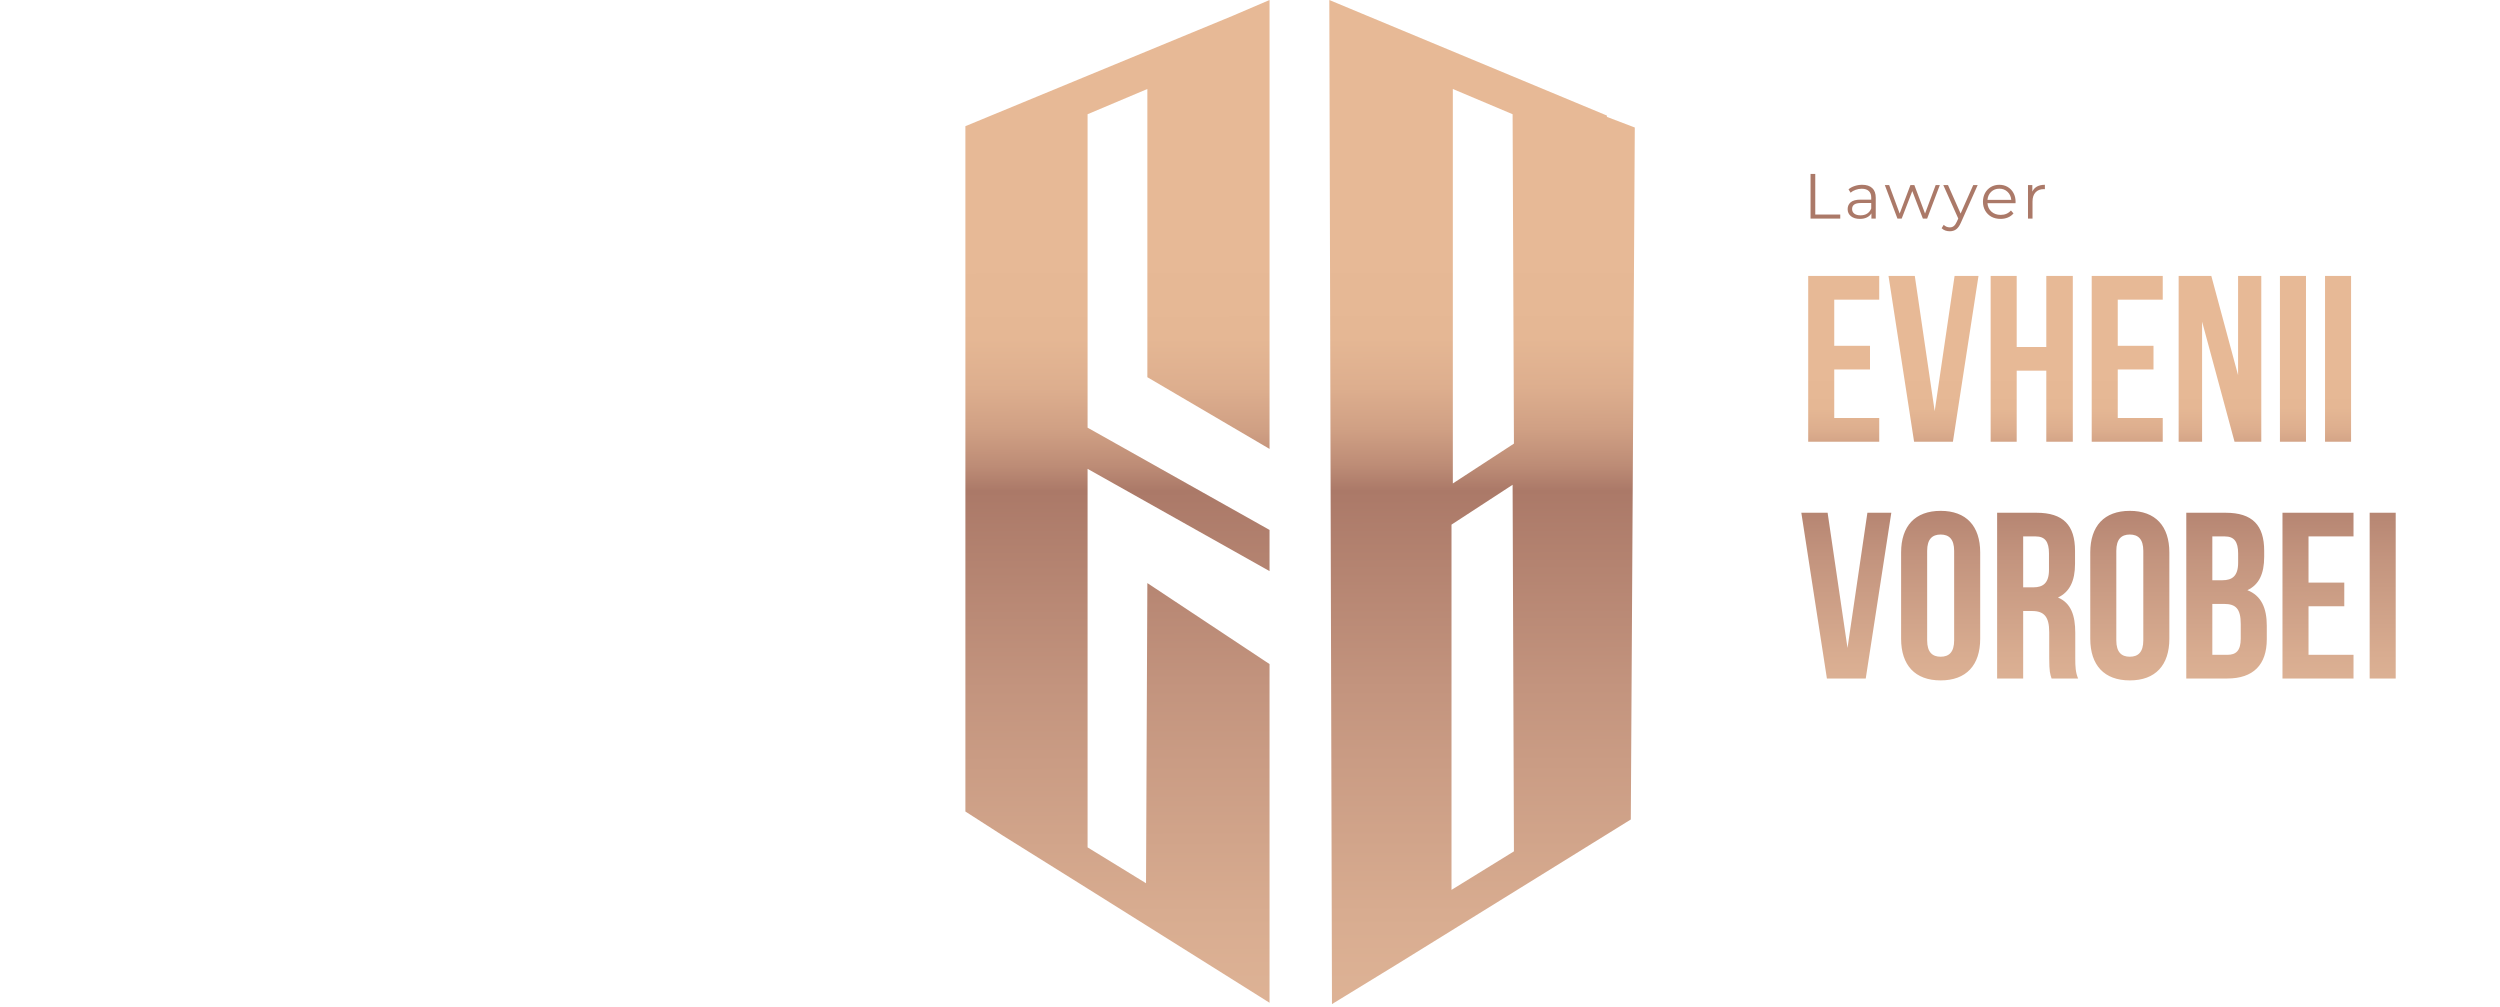
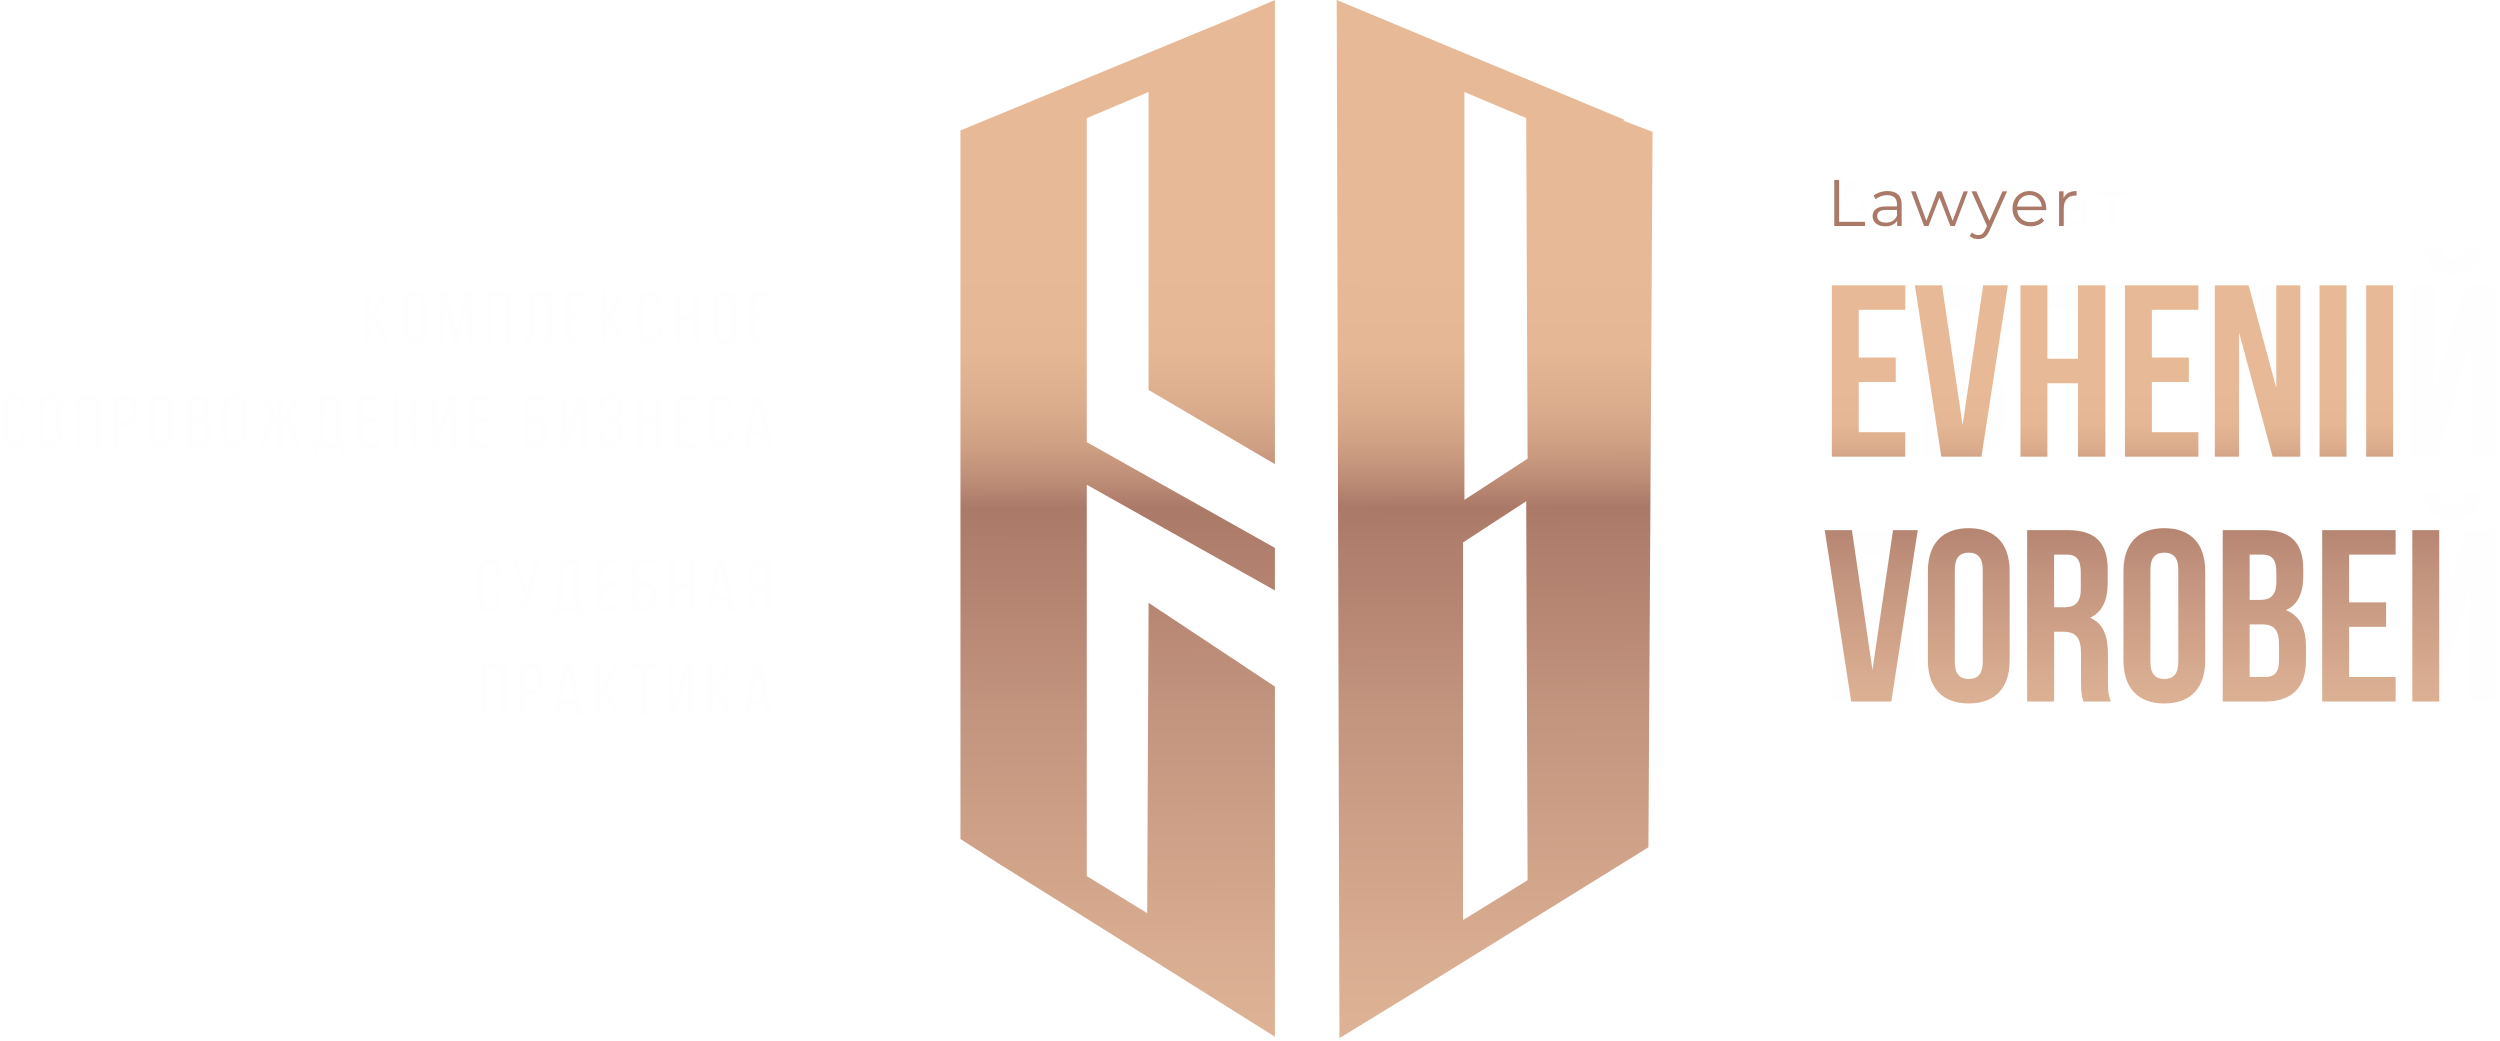
- <svg xmlns="http://www.w3.org/2000/svg" width="549" height="221" viewBox="0 0 549 221" fill="none">
-   <path d="M397.596 38.2H398.632V47.104H404.12V48H397.596V38.2ZM408.933 40.58C409.895 40.58 410.632 40.823 411.145 41.308C411.659 41.784 411.915 42.493 411.915 43.436V48H410.963V46.852C410.739 47.235 410.408 47.533 409.969 47.748C409.54 47.963 409.027 48.07 408.429 48.07C407.608 48.07 406.955 47.874 406.469 47.482C405.984 47.09 405.741 46.572 405.741 45.928C405.741 45.303 405.965 44.799 406.413 44.416C406.871 44.033 407.594 43.842 408.583 43.842H410.921V43.394C410.921 42.759 410.744 42.279 410.389 41.952C410.035 41.616 409.517 41.448 408.835 41.448C408.369 41.448 407.921 41.527 407.491 41.686C407.062 41.835 406.693 42.045 406.385 42.316L405.937 41.574C406.311 41.257 406.759 41.014 407.281 40.846C407.804 40.669 408.355 40.58 408.933 40.58ZM408.583 47.286C409.143 47.286 409.624 47.16 410.025 46.908C410.427 46.647 410.725 46.273 410.921 45.788V44.584H408.611C407.351 44.584 406.721 45.023 406.721 45.9C406.721 46.329 406.885 46.67 407.211 46.922C407.538 47.165 407.995 47.286 408.583 47.286ZM425.987 40.636L423.201 48H422.263L419.939 41.966L417.615 48H416.677L413.905 40.636H414.857L417.167 46.894L419.533 40.636H420.387L422.739 46.894L425.077 40.636H425.987ZM434.303 40.636L430.621 48.882C430.322 49.573 429.977 50.063 429.585 50.352C429.193 50.641 428.722 50.786 428.171 50.786C427.816 50.786 427.485 50.73 427.177 50.618C426.869 50.506 426.603 50.338 426.379 50.114L426.841 49.372C427.214 49.745 427.662 49.932 428.185 49.932C428.521 49.932 428.806 49.839 429.039 49.652C429.282 49.465 429.506 49.148 429.711 48.7L430.033 47.986L426.743 40.636H427.779L430.551 46.894L433.323 40.636H434.303ZM442.61 44.626H436.45C436.506 45.391 436.8 46.012 437.332 46.488C437.864 46.955 438.536 47.188 439.348 47.188C439.805 47.188 440.225 47.109 440.608 46.95C440.99 46.782 441.322 46.539 441.602 46.222L442.162 46.866C441.835 47.258 441.424 47.557 440.93 47.762C440.444 47.967 439.908 48.07 439.32 48.07C438.564 48.07 437.892 47.911 437.304 47.594C436.725 47.267 436.272 46.819 435.946 46.25C435.619 45.681 435.456 45.037 435.456 44.318C435.456 43.599 435.61 42.955 435.918 42.386C436.235 41.817 436.664 41.373 437.206 41.056C437.756 40.739 438.372 40.58 439.054 40.58C439.735 40.58 440.346 40.739 440.888 41.056C441.429 41.373 441.854 41.817 442.162 42.386C442.47 42.946 442.624 43.59 442.624 44.318L442.61 44.626ZM439.054 41.434C438.344 41.434 437.747 41.663 437.262 42.12C436.786 42.568 436.515 43.156 436.45 43.884H441.672C441.606 43.156 441.331 42.568 440.846 42.12C440.37 41.663 439.772 41.434 439.054 41.434ZM446.299 42.078C446.532 41.583 446.878 41.21 447.335 40.958C447.802 40.706 448.376 40.58 449.057 40.58V41.546L448.819 41.532C448.044 41.532 447.438 41.77 446.999 42.246C446.56 42.722 446.341 43.389 446.341 44.248V48H445.347V40.636H446.299V42.078Z" fill="#AB7968" />
-   <path fill-rule="evenodd" clip-rule="evenodd" d="M278.792 125.417L238.833 102.958V186.083L251.667 193.958L251.958 128.042L278.792 145.833V220.208L268.583 213.792L238.833 195.125L222.5 184.917L220.167 183.458L212 178.208V27.708L238.833 16.625L270.625 3.5L278.792 0V98.583L251.958 82.833V19.542L238.833 25.083V93.917L278.792 116.375V125.417ZM352.876 25.667L359.001 28L358.126 179.958L337.418 192.792L306.793 211.75L292.501 220.5L291.918 0L298.918 2.917L352.876 25.375V25.667ZM332.46 97.417L332.168 25.083L319.043 19.542V106.167L332.46 97.417ZM332.46 186.958L332.168 106.458L318.751 115.208V195.417L332.46 186.958Z" fill="url(#paint0_linear)" />
-   <path d="M402.8 65.8H412.68V60.6H397.08V97H412.68V91.8H402.8V81.14H410.652V75.94H402.8V65.8ZM420.489 60.6H414.717L420.333 97H428.861L434.477 60.6H429.225L424.857 90.292L420.489 60.6ZM442.866 81.4H449.366V97H455.19V60.6H449.366V76.2H442.866V60.6H437.146V97H442.866V81.4ZM465.058 65.8H474.938V60.6H459.338V97H474.938V91.8H465.058V81.14H472.91V75.94H465.058V65.8ZM490.702 97H496.578V60.6H491.482V82.388L485.606 60.6H478.43V97H483.578V70.636L490.702 97ZM500.674 97H506.394V60.6H500.674V97ZM510.576 97H516.296V60.6H510.576V97ZM401.344 112.6H395.572L401.188 149H409.716L415.332 112.6H410.08L405.712 142.292L401.344 112.6ZM423.203 120.972C423.203 118.372 424.347 117.384 426.167 117.384C427.987 117.384 429.131 118.372 429.131 120.972V140.628C429.131 143.228 427.987 144.216 426.167 144.216C424.347 144.216 423.203 143.228 423.203 140.628V120.972ZM417.483 140.264C417.483 146.088 420.551 149.416 426.167 149.416C431.783 149.416 434.851 146.088 434.851 140.264V121.336C434.851 115.512 431.783 112.184 426.167 112.184C420.551 112.184 417.483 115.512 417.483 121.336V140.264ZM456.352 149C455.78 147.648 455.728 146.348 455.728 144.58V138.964C455.728 135.168 454.792 132.412 451.932 131.216C454.48 130.02 455.676 127.576 455.676 123.832V120.972C455.676 115.356 453.128 112.6 447.2 112.6H438.568V149H444.288V134.18H446.264C448.864 134.18 450.008 135.428 450.008 138.808V144.528C450.008 147.492 450.216 148.064 450.528 149H456.352ZM447.044 117.8C449.072 117.8 449.956 118.944 449.956 121.544V125.132C449.956 128.044 448.656 128.98 446.524 128.98H444.288V117.8H447.044ZM464.742 120.972C464.742 118.372 465.886 117.384 467.706 117.384C469.526 117.384 470.67 118.372 470.67 120.972V140.628C470.67 143.228 469.526 144.216 467.706 144.216C465.886 144.216 464.742 143.228 464.742 140.628V120.972ZM459.022 140.264C459.022 146.088 462.09 149.416 467.706 149.416C473.322 149.416 476.39 146.088 476.39 140.264V121.336C476.39 115.512 473.322 112.184 467.706 112.184C462.09 112.184 459.022 115.512 459.022 121.336V140.264ZM488.739 112.6H480.107V149H489.103C494.823 149 497.787 145.984 497.787 140.368V137.404C497.787 133.556 496.591 130.8 493.523 129.604C496.071 128.408 497.215 126.016 497.215 122.272V120.972C497.215 115.356 494.667 112.6 488.739 112.6ZM488.375 132.62C490.975 132.62 492.067 133.66 492.067 137.04V140.212C492.067 142.916 491.027 143.8 489.103 143.8H485.827V132.62H488.375ZM488.583 117.8C490.611 117.8 491.495 118.944 491.495 121.544V123.572C491.495 126.484 490.195 127.42 488.063 127.42H485.827V117.8H488.583ZM506.952 117.8H516.832V112.6H501.232V149H516.832V143.8H506.952V133.14H514.804V127.94H506.952V117.8ZM520.377 149H526.097V112.6H520.377V149Z" fill="url(#paint1_linear)" />
+ <svg xmlns="http://www.w3.org/2000/svg" width="531px" height="221px" viewBox="0 0 531 221" version="1.1">
  <defs>
-     <linearGradient id="paint0_linear" x1="287.55" y1="284.691" x2="287.217" y2="55.192" gradientUnits="userSpaceOnUse">
-       <stop stop-color="#E9C0A0" />
-       <stop offset="0.167" stop-color="#E5BB9C" />
-       <stop offset="0.366" stop-color="#D8AC90" />
-       <stop offset="0.582" stop-color="#C3947E" />
-       <stop offset="0.771" stop-color="#AB7968" />
-       <stop offset="0.795" stop-color="#BD8C76" />
-       <stop offset="0.83" stop-color="#D0A084" />
-       <stop offset="0.869" stop-color="#DDAE8E" />
-       <stop offset="0.917" stop-color="#E5B794" />
-       <stop offset="1" stop-color="#E7B996" />
+     <linearGradient x1="3.029%" y1="125.838%" x2="3.016%" y2="22.731%" id="linearGradient-1">
+       <stop stop-color="#E9C0A0" offset="0%" />
+       <stop stop-color="#E5BB9C" offset="16.66%" />
+       <stop stop-color="#D8AC90" offset="36.63%" />
+       <stop stop-color="#C3947E" offset="58.2%" />
+       <stop stop-color="#AB7968" offset="77.09%" />
+       <stop stop-color="#BD8C76" offset="79.53%" />
+       <stop stop-color="#D0A084" offset="82.98%" />
+       <stop stop-color="#DDAE8E" offset="86.92%" />
+       <stop stop-color="#E5B794" offset="91.75%" />
+       <stop stop-color="#E7B996" offset="100%" />
    </linearGradient>
-     <linearGradient id="paint1_linear" x1="474.146" y1="179.365" x2="474.089" y2="81.528" gradientUnits="userSpaceOnUse">
-       <stop stop-color="#E9C0A0" />
-       <stop offset="0.167" stop-color="#E5BB9C" />
-       <stop offset="0.366" stop-color="#D8AC90" />
-       <stop offset="0.582" stop-color="#C3947E" />
-       <stop offset="0.771" stop-color="#AB7968" />
-       <stop offset="0.795" stop-color="#BD8C76" />
-       <stop offset="0.83" stop-color="#D0A084" />
-       <stop offset="0.869" stop-color="#DDAE8E" />
-       <stop offset="0.917" stop-color="#E5B794" />
-       <stop offset="1" stop-color="#E7B996" />
+     <linearGradient x1="49.488%" y1="131.405%" x2="49.483%" y2="23.883%" id="linearGradient-2">
+       <stop stop-color="#E9C0A0" offset="0%" />
+       <stop stop-color="#E5BB9C" offset="16.66%" />
+       <stop stop-color="#D8AC90" offset="36.63%" />
+       <stop stop-color="#C3947E" offset="58.2%" />
+       <stop stop-color="#AB7968" offset="77.09%" />
+       <stop stop-color="#BD8C76" offset="79.53%" />
+       <stop stop-color="#D0A084" offset="82.98%" />
+       <stop stop-color="#DDAE8E" offset="86.92%" />
+       <stop stop-color="#E5B794" offset="91.75%" />
+       <stop stop-color="#E7B996" offset="100%" />
+     </linearGradient>
+     <linearGradient x1="54.681%" y1="130.898%" x2="54.641%" y2="29.961%" id="linearGradient-3">
+       <stop stop-color="#E9C0A0" offset="0%" />
+       <stop stop-color="#E5BB9C" offset="16.66%" />
+       <stop stop-color="#D8AC90" offset="36.63%" />
+       <stop stop-color="#C3947E" offset="58.2%" />
+       <stop stop-color="#AB7968" offset="77.09%" />
+       <stop stop-color="#BD8C76" offset="79.53%" />
+       <stop stop-color="#D0A084" offset="82.98%" />
+       <stop stop-color="#DDAE8E" offset="86.92%" />
+       <stop stop-color="#E5B794" offset="91.75%" />
+       <stop stop-color="#E7B996" offset="100%" />
+     </linearGradient>
+     <linearGradient x1="51.394%" y1="129.112%" x2="51.168%" y2="25.03%" id="linearGradient-4">
+       <stop stop-color="#E9C0A0" offset="0%" />
+       <stop stop-color="#E5BB9C" offset="16.66%" />
+       <stop stop-color="#D8AC90" offset="36.63%" />
+       <stop stop-color="#C3947E" offset="58.2%" />
+       <stop stop-color="#AB7968" offset="77.09%" />
+       <stop stop-color="#BD8C76" offset="79.53%" />
+       <stop stop-color="#D0A084" offset="82.98%" />
+       <stop stop-color="#DDAE8E" offset="86.92%" />
+       <stop stop-color="#E5B794" offset="91.75%" />
+       <stop stop-color="#E7B996" offset="100%" />
+     </linearGradient>
+     <linearGradient x1="60.198%" y1="133.72%" x2="60.155%" y2="23.564%" id="linearGradient-5">
+       <stop stop-color="#E9C0A0" offset="0%" />
+       <stop stop-color="#E5BB9C" offset="16.66%" />
+       <stop stop-color="#D8AC90" offset="36.63%" />
+       <stop stop-color="#C3947E" offset="58.2%" />
+       <stop stop-color="#AB7968" offset="77.09%" />
+       <stop stop-color="#BD8C76" offset="79.53%" />
+       <stop stop-color="#D0A084" offset="82.98%" />
+       <stop stop-color="#DDAE8E" offset="86.92%" />
+       <stop stop-color="#E5B794" offset="91.75%" />
+       <stop stop-color="#E7B996" offset="100%" />
    </linearGradient>
  </defs>
+   <g id="Page-1" stroke="none" stroke-width="1" fill="none" fill-rule="evenodd">
+     <g id="Group">
+       <g id="preloader-2" opacity="0.01" fill-rule="nonzero">
+         <path d="M103.912,118.688 C102.2,118.688 101.4,119.808 101.4,121.504 L101.4,127.296 C101.4,128.992 102.2,130.112 103.912,130.112 C105.64,130.112 106.44,128.992 106.44,127.296 L106.44,125.904 L105.256,125.904 L105.256,127.36 C105.256,128.368 104.856,128.976 103.944,128.976 C103.048,128.976 102.632,128.368 102.632,127.36 L102.632,121.44 C102.632,120.432 103.048,119.824 103.944,119.824 C104.856,119.824 105.256,120.432 105.256,121.44 L105.256,122.512 L106.44,122.512 L106.44,121.504 C106.44,119.808 105.64,118.688 103.912,118.688 Z M114.934,118.8 L113.638,118.8 L112.63,122.688 L111.974,125.504 L111.206,122.688 L110.07,118.8 L108.822,118.8 L111.398,127.056 L111.142,127.792 C110.934,128.64 110.502,128.944 109.542,128.896 L109.542,130.016 C111.574,130.112 112.15,129.216 112.534,127.536 L114.934,118.8 Z M124.182,131.536 L124.182,128.896 L123.334,128.896 L123.334,118.8 L118.838,118.8 L118.406,127.264 C118.374,127.952 118.294,128.464 117.91,128.896 L117.19,128.896 L117.19,131.536 L118.39,131.536 L118.39,130 L122.966,130 L122.966,131.536 L124.182,131.536 Z M119.99,119.936 L122.07,119.936 L122.07,128.896 L119.11,128.896 C119.462,128.528 119.574,128.048 119.622,127.248 L119.99,119.936 Z M128.122,123.76 L128.122,119.936 L131.482,119.936 L131.482,118.8 L126.874,118.8 L126.874,130 L131.482,130 L131.482,128.864 L128.122,128.864 L128.122,124.88 L130.858,124.88 L130.858,123.76 L128.122,123.76 Z M135.488,123.424 L135.488,119.936 L138.976,119.936 L138.976,118.8 L134.256,118.8 L134.256,130 L136.864,130 C138.624,130 139.44,129.024 139.44,127.28 L139.44,126.048 C139.44,124.256 138.544,123.424 136.8,123.424 L135.488,123.424 Z M135.488,128.864 L135.488,124.544 L136.8,124.544 C137.712,124.544 138.192,124.88 138.192,125.968 L138.192,127.36 C138.192,128.4 137.776,128.864 136.864,128.864 L135.488,128.864 Z M146.262,124.96 L146.262,130 L147.51,130 L147.51,118.8 L146.262,118.8 L146.262,123.84 L143.51,123.84 L143.51,118.8 L142.262,118.8 L142.262,130 L143.51,130 L143.51,124.96 L146.262,124.96 Z M154.489,127.744 L154.921,130 L156.169,130 L154.025,118.8 L152.217,118.8 L150.073,130 L151.225,130 L151.657,127.744 L154.489,127.744 Z M153.049,120.208 L154.313,126.672 L151.817,126.672 L153.049,120.208 Z M162.519,125.216 L162.519,130 L163.767,130 L163.767,118.8 L161.271,118.8 C159.511,118.8 158.775,119.696 158.775,121.36 L158.775,122.272 C158.775,123.504 159.207,124.272 160.151,124.576 C159.143,124.88 158.759,125.712 158.759,126.912 L158.759,128.656 C158.759,129.152 158.727,129.616 158.535,130 L159.799,130 C159.943,129.68 160.007,129.392 160.007,128.64 L160.007,126.88 C160.007,125.616 160.599,125.216 161.639,125.216 L162.519,125.216 Z M162.519,119.936 L162.519,124.08 L161.575,124.08 C160.599,124.08 160.007,123.76 160.007,122.544 L160.007,121.472 C160.007,120.464 160.375,119.936 161.303,119.936 L162.519,119.936 Z M106.277,141.936 L106.277,152 L107.525,152 L107.525,140.8 L102.277,140.8 L102.277,152 L103.525,152 L103.525,141.936 L106.277,141.936 Z M110.409,140.8 L110.409,152 L111.657,152 L111.657,147.584 L112.761,147.584 C114.537,147.584 115.369,146.656 115.369,144.88 L115.369,143.536 C115.369,141.84 114.617,140.8 112.857,140.8 L110.409,140.8 Z M111.657,146.464 L111.657,141.936 L112.857,141.936 C113.769,141.936 114.137,142.448 114.137,143.472 L114.137,144.96 C114.137,146.032 113.689,146.464 112.761,146.464 L111.657,146.464 Z M122.042,149.744 L122.474,152 L123.722,152 L121.578,140.8 L119.77,140.8 L117.626,152 L118.778,152 L119.21,149.744 L122.042,149.744 Z M120.602,142.208 L121.866,148.672 L119.37,148.672 L120.602,142.208 Z M130.6,152 L131.88,152 L128.952,145.904 L131.784,140.8 L130.52,140.8 L127.544,146.208 L127.544,140.8 L126.296,140.8 L126.296,152 L127.544,152 L127.544,148.24 L128.2,147.136 L130.6,152 Z M137.403,152 L137.403,141.936 L139.467,141.936 L139.467,140.8 L134.091,140.8 L134.091,141.936 L136.155,141.936 L136.155,152 L137.403,152 Z M146.156,143.088 L146.156,152 L147.276,152 L147.276,140.8 L145.884,140.8 L144.092,146.064 L143.1,149.152 L143.1,140.8 L141.996,140.8 L141.996,152 L143.292,152 L144.94,146.832 L146.156,143.088 Z M154.447,152 L155.727,152 L152.799,145.904 L155.631,140.8 L154.367,140.8 L151.391,146.208 L151.391,140.8 L150.143,140.8 L150.143,152 L151.391,152 L151.391,148.24 L152.047,147.136 L154.447,152 Z M162.386,149.744 L162.818,152 L164.066,152 L161.922,140.8 L160.114,140.8 L157.97,152 L159.122,152 L159.554,149.744 L162.386,149.744 Z M160.946,142.208 L162.21,148.672 L159.714,148.672 L160.946,142.208 Z" id="Shape" fill="url(#linearGradient-1)" />
+         <path d="M81.656,73 L82.936,73 L80.008,66.904 L82.841,61.8 L81.576,61.8 L78.6,67.208 L78.6,61.8 L77.353,61.8 L77.353,73 L78.6,73 L78.6,69.24 L79.257,68.136 L81.656,73 Z M85.403,70.296 C85.403,71.992 86.251,73.112 87.963,73.112 C89.691,73.112 90.539,71.992 90.539,70.296 L90.539,64.504 C90.539,62.792 89.691,61.688 87.963,61.688 C86.251,61.688 85.403,62.792 85.403,64.504 L85.403,70.296 Z M86.635,64.44 C86.635,63.432 87.067,62.824 87.963,62.824 C88.875,62.824 89.291,63.432 89.291,64.44 L89.291,70.36 C89.291,71.384 88.875,71.976 87.963,71.976 C87.067,71.976 86.635,71.384 86.635,70.36 L86.635,64.44 Z M99.222,63.992 L99.222,73 L100.406,73 L100.406,61.8 L98.662,61.8 L96.886,70.744 L95.046,61.8 L93.302,61.8 L93.302,73 L94.39,73 L94.39,64.072 L96.246,72.984 L97.446,72.984 L99.222,63.992 Z M107.293,62.936 L107.293,73 L108.541,73 L108.541,61.8 L103.293,61.8 L103.293,73 L104.541,73 L104.541,62.936 L107.293,62.936 Z M115.952,62.936 L115.952,73 L117.2,73 L117.2,61.8 L112.64,61.8 L112.336,70.28 C112.304,71.352 112.128,71.88 111.088,71.88 L111.088,73.016 L111.296,73.016 C113.008,73 113.488,71.992 113.552,70.216 L113.808,62.936 L115.952,62.936 Z M121.382,66.76 L121.382,62.936 L124.742,62.936 L124.742,61.8 L120.134,61.8 L120.134,73 L124.742,73 L124.742,71.864 L121.382,71.864 L121.382,67.88 L124.118,67.88 L124.118,66.76 L121.382,66.76 Z M131.803,73 L133.083,73 L130.155,66.904 L132.987,61.8 L131.723,61.8 L128.747,67.208 L128.747,61.8 L127.499,61.8 L127.499,73 L128.747,73 L128.747,69.24 L129.403,68.136 L131.803,73 Z M138.062,61.688 C136.35,61.688 135.55,62.808 135.55,64.504 L135.55,70.296 C135.55,71.992 136.35,73.112 138.062,73.112 C139.79,73.112 140.59,71.992 140.59,70.296 L140.59,68.904 L139.406,68.904 L139.406,70.36 C139.406,71.368 139.006,71.976 138.094,71.976 C137.198,71.976 136.782,71.368 136.782,70.36 L136.782,64.44 C136.782,63.432 137.198,62.824 138.094,62.824 C139.006,62.824 139.406,63.432 139.406,64.44 L139.406,65.512 L140.59,65.512 L140.59,64.504 C140.59,62.808 139.79,61.688 138.062,61.688 Z M147.324,67.96 L147.324,73 L148.572,73 L148.572,61.8 L147.324,61.8 L147.324,66.84 L144.572,66.84 L144.572,61.8 L143.324,61.8 L143.324,73 L144.572,73 L144.572,67.96 L147.324,67.96 Z M151.36,70.296 C151.36,71.992 152.208,73.112 153.92,73.112 C155.648,73.112 156.496,71.992 156.496,70.296 L156.496,64.504 C156.496,62.792 155.648,61.688 153.92,61.688 C152.208,61.688 151.36,62.792 151.36,64.504 L151.36,70.296 Z M152.592,64.44 C152.592,63.432 153.024,62.824 153.92,62.824 C154.832,62.824 155.248,63.432 155.248,64.44 L155.248,70.36 C155.248,71.384 154.832,71.976 153.92,71.976 C153.024,71.976 152.592,71.384 152.592,70.36 L152.592,64.44 Z M160.522,66.76 L160.522,62.936 L163.882,62.936 L163.882,61.8 L159.274,61.8 L159.274,73 L163.882,73 L163.882,71.864 L160.522,71.864 L160.522,67.88 L163.258,67.88 L163.258,66.76 L160.522,66.76 Z M2.972,83.688 C1.26,83.688 0.46,84.808 0.46,86.504 L0.46,92.296 C0.46,93.992 1.26,95.112 2.972,95.112 C4.7,95.112 5.5,93.992 5.5,92.296 L5.5,90.904 L4.316,90.904 L4.316,92.36 C4.316,93.368 3.916,93.976 3.004,93.976 C2.108,93.976 1.692,93.368 1.692,92.36 L1.692,86.44 C1.692,85.432 2.108,84.824 3.004,84.824 C3.916,84.824 4.316,85.432 4.316,86.44 L4.316,87.512 L5.5,87.512 L5.5,86.504 C5.5,84.808 4.7,83.688 2.972,83.688 Z M8.138,92.296 C8.138,93.992 8.986,95.112 10.698,95.112 C12.426,95.112 13.274,93.992 13.274,92.296 L13.274,86.504 C13.274,84.792 12.426,83.688 10.698,83.688 C8.986,83.688 8.138,84.792 8.138,86.504 L8.138,92.296 Z M9.37,86.44 C9.37,85.432 9.802,84.824 10.698,84.824 C11.61,84.824 12.026,85.432 12.026,86.44 L12.026,92.36 C12.026,93.384 11.61,93.976 10.698,93.976 C9.802,93.976 9.37,93.384 9.37,92.36 L9.37,86.44 Z M20.052,84.936 L20.052,95 L21.3,95 L21.3,83.8 L16.052,83.8 L16.052,95 L17.3,95 L17.3,84.936 L20.052,84.936 Z M24.184,83.8 L24.184,95 L25.432,95 L25.432,90.584 L26.536,90.584 C28.312,90.584 29.144,89.656 29.144,87.88 L29.144,86.536 C29.144,84.84 28.392,83.8 26.632,83.8 L24.184,83.8 Z M25.432,89.464 L25.432,84.936 L26.632,84.936 C27.544,84.936 27.912,85.448 27.912,86.472 L27.912,87.96 C27.912,89.032 27.464,89.464 26.536,89.464 L25.432,89.464 Z M31.625,92.296 C31.625,93.992 32.473,95.112 34.185,95.112 C35.913,95.112 36.761,93.992 36.761,92.296 L36.761,86.504 C36.761,84.792 35.913,83.688 34.185,83.688 C32.473,83.688 31.625,84.792 31.625,86.504 L31.625,92.296 Z M32.857,86.44 C32.857,85.432 33.289,84.824 34.185,84.824 C35.097,84.824 35.513,85.432 35.513,86.44 L35.513,92.36 C35.513,93.384 35.097,93.976 34.185,93.976 C33.289,93.976 32.857,93.384 32.857,92.36 L32.857,86.44 Z M39.54,83.8 L39.54,95 L42.116,95 C43.86,95 44.676,94.056 44.676,92.376 L44.676,91.432 C44.676,90.2 44.26,89.336 43.172,89.032 C44.148,88.728 44.484,87.992 44.484,86.808 L44.484,86.28 C44.484,84.632 43.796,83.8 42.052,83.8 L39.54,83.8 Z M40.788,88.552 L40.788,84.936 L42.02,84.936 C42.916,84.936 43.252,85.416 43.252,86.408 L43.252,87.064 C43.252,88.232 42.74,88.552 41.748,88.552 L40.788,88.552 Z M40.788,93.864 L40.788,89.688 L41.876,89.688 C42.948,89.688 43.444,90.104 43.444,91.352 L43.444,92.344 C43.444,93.384 43.028,93.864 42.116,93.864 L40.788,93.864 Z M47.31,92.296 C47.31,93.992 48.158,95.112 49.87,95.112 C51.598,95.112 52.446,93.992 52.446,92.296 L52.446,86.504 C52.446,84.792 51.598,83.688 49.87,83.688 C48.158,83.688 47.31,84.792 47.31,86.504 L47.31,92.296 Z M48.542,86.44 C48.542,85.432 48.974,84.824 49.87,84.824 C50.782,84.824 51.198,85.432 51.198,86.44 L51.198,92.36 C51.198,93.384 50.782,93.976 49.87,93.976 C48.974,93.976 48.542,93.384 48.542,92.36 L48.542,86.44 Z M62.84,95 L64.12,95 L61.576,88.52 L64.056,83.8 L62.808,83.8 L60.104,88.952 L60.104,83.8 L58.872,83.8 L58.872,88.952 L56.184,83.8 L54.936,83.8 L57.432,88.552 L54.872,95 L56.152,95 L58.296,89.704 L58.872,90.776 L58.872,95 L60.104,95 L60.104,90.776 L60.696,89.72 L62.84,95 Z M73.373,96.536 L73.373,93.896 L72.525,93.896 L72.525,83.8 L68.029,83.8 L67.597,92.264 C67.565,92.952 67.485,93.464 67.101,93.896 L66.381,93.896 L66.381,96.536 L67.581,96.536 L67.581,95 L72.157,95 L72.157,96.536 L73.373,96.536 Z M69.181,84.936 L71.261,84.936 L71.261,93.896 L68.301,93.896 C68.653,93.528 68.765,93.048 68.813,92.248 L69.181,84.936 Z M77.313,88.76 L77.313,84.936 L80.673,84.936 L80.673,83.8 L76.065,83.8 L76.065,95 L80.673,95 L80.673,93.864 L77.313,93.864 L77.313,89.88 L80.049,89.88 L80.049,88.76 L77.313,88.76 Z M87.431,89.96 L87.431,95 L88.679,95 L88.679,83.8 L87.431,83.8 L87.431,88.84 L84.679,88.84 L84.679,83.8 L83.431,83.8 L83.431,95 L84.679,95 L84.679,89.96 L87.431,89.96 Z M95.722,86.088 L95.722,95 L96.842,95 L96.842,83.8 L95.45,83.8 L93.658,89.064 L92.666,92.152 L92.666,83.8 L91.562,83.8 L91.562,95 L92.858,95 L94.506,89.832 L95.722,86.088 Z M100.957,88.76 L100.957,84.936 L104.317,84.936 L104.317,83.8 L99.709,83.8 L99.709,95 L104.317,95 L104.317,93.864 L100.957,93.864 L100.957,89.88 L103.693,89.88 L103.693,88.76 L100.957,88.76 Z M112.407,88.424 L112.407,84.936 L115.895,84.936 L115.895,83.8 L111.175,83.8 L111.175,95 L113.783,95 C115.543,95 116.359,94.024 116.359,92.28 L116.359,91.048 C116.359,89.256 115.463,88.424 113.719,88.424 L112.407,88.424 Z M112.407,93.864 L112.407,89.544 L113.719,89.544 C114.631,89.544 115.111,89.88 115.111,90.968 L115.111,92.36 C115.111,93.4 114.695,93.864 113.783,93.864 L112.407,93.864 Z M123.341,86.088 L123.341,95 L124.461,95 L124.461,83.8 L123.069,83.8 L121.277,89.064 L120.285,92.152 L120.285,83.8 L119.181,83.8 L119.181,95 L120.477,95 L122.125,89.832 L123.341,86.088 Z M129.776,83.688 C128.064,83.688 127.28,84.776 127.28,86.488 L127.28,87.192 L128.432,87.192 L128.432,86.44 C128.432,85.432 128.848,84.824 129.744,84.824 C130.656,84.824 131.056,85.4 131.056,86.552 L131.056,87.064 C131.056,88.04 130.512,88.6 129.68,88.6 L129.088,88.6 L129.088,89.72 L129.616,89.72 C130.56,89.72 131.056,90.296 131.056,91.384 L131.056,92.264 C131.056,93.384 130.656,93.976 129.744,93.976 C128.848,93.976 128.432,93.368 128.432,92.36 L128.432,91.208 L127.264,91.208 L127.264,92.296 C127.264,93.992 128.064,95.112 129.776,95.112 C131.504,95.112 132.304,93.992 132.304,92.296 L132.304,91.416 C132.304,90.296 131.872,89.432 130.928,89.112 C131.84,88.776 132.304,87.944 132.304,86.792 L132.304,86.504 C132.304,84.808 131.504,83.688 129.776,83.688 Z M139.115,89.96 L139.115,95 L140.363,95 L140.363,83.8 L139.115,83.8 L139.115,88.84 L136.363,88.84 L136.363,83.8 L135.115,83.8 L135.115,95 L136.363,95 L136.363,89.96 L139.115,89.96 Z M144.494,88.76 L144.494,84.936 L147.854,84.936 L147.854,83.8 L143.246,83.8 L143.246,95 L147.854,95 L147.854,93.864 L144.494,93.864 L144.494,89.88 L147.23,89.88 L147.23,88.76 L144.494,88.76 Z M153.028,83.688 C151.316,83.688 150.516,84.808 150.516,86.504 L150.516,92.296 C150.516,93.992 151.316,95.112 153.028,95.112 C154.756,95.112 155.556,93.992 155.556,92.296 L155.556,90.904 L154.372,90.904 L154.372,92.36 C154.372,93.368 153.972,93.976 153.06,93.976 C152.164,93.976 151.748,93.368 151.748,92.36 L151.748,86.44 C151.748,85.432 152.164,84.824 153.06,84.824 C153.972,84.824 154.372,85.432 154.372,86.44 L154.372,87.512 L155.556,87.512 L155.556,86.504 C155.556,84.808 154.756,83.688 153.028,83.688 Z M162.386,92.744 L162.818,95 L164.066,95 L161.922,83.8 L160.114,83.8 L157.97,95 L159.122,95 L159.554,92.744 L162.386,92.744 Z M160.946,85.208 L162.21,91.672 L159.714,91.672 L160.946,85.208 Z" id="Shape" fill="url(#linearGradient-2)" />
+         <path d="M394.8,65.8 L404.68,65.8 L404.68,60.6 L389.08,60.6 L389.08,97 L404.68,97 L404.68,91.8 L394.8,91.8 L394.8,81.14 L402.652,81.14 L402.652,75.94 L394.8,75.94 L394.8,65.8 Z M416.857,60.6 L408.225,60.6 L408.225,97 L417.221,97 C422.941,97 425.905,93.984 425.905,88.368 L425.905,85.404 C425.905,81.556 424.709,78.8 421.641,77.604 C424.189,76.408 425.333,74.016 425.333,70.272 L425.333,68.972 C425.333,63.356 422.785,60.6 416.857,60.6 Z M416.493,80.62 C419.093,80.62 420.185,81.66 420.185,85.04 L420.185,88.212 C420.185,90.916 419.145,91.8 417.221,91.8 L413.945,91.8 L413.945,80.62 L416.493,80.62 Z M416.701,65.8 C418.729,65.8 419.613,66.944 419.613,69.544 L419.613,71.572 C419.613,74.484 418.313,75.42 416.181,75.42 L413.945,75.42 L413.945,65.8 L416.701,65.8 Z M435.122,97 L435.122,65.8 L444.482,65.8 L444.482,60.6 L429.402,60.6 L429.402,97 L435.122,97 Z M454.062,65.8 L463.942,65.8 L463.942,60.6 L448.342,60.6 L448.342,97 L463.942,97 L463.942,91.8 L454.062,91.8 L454.062,81.14 L461.914,81.14 L461.914,75.94 L454.062,75.94 L454.062,65.8 Z M473.206,81.4 L479.706,81.4 L479.706,97 L485.53,97 L485.53,60.6 L479.706,60.6 L479.706,76.2 L473.206,76.2 L473.206,60.6 L467.486,60.6 L467.486,97 L473.206,97 L473.206,81.4 Z M500.338,80.308 L502.678,71.364 L502.678,97 L507.826,97 L507.826,60.6 L501.534,60.6 L496.854,75.628 L494.774,83.636 L494.774,60.6 L489.678,60.6 L489.678,97 L495.554,97 L500.338,80.308 Z M517.745,97 L511.869,97 L511.869,60.6 L516.965,60.6 L516.965,83.636 L519.045,75.628 L523.725,60.6 L530.017,60.6 L530.017,97 L524.869,97 L524.869,71.364 L522.529,80.308 L517.745,97 Z M523.621,52.488 C523.465,54.412 522.581,54.88 521.021,54.88 C519.513,54.88 518.733,54.412 518.577,52.488 L515.041,52.488 C515.145,56.024 517.017,58.26 521.021,58.26 C525.077,58.26 527.105,56.024 527.105,52.488 L523.621,52.488 Z M397.712,112.6 L389.08,112.6 L389.08,149 L398.076,149 C403.796,149 406.76,145.984 406.76,140.368 L406.76,137.404 C406.76,133.556 405.564,130.8 402.496,129.604 C405.044,128.408 406.188,126.016 406.188,122.272 L406.188,120.972 C406.188,115.356 403.64,112.6 397.712,112.6 Z M397.348,132.62 C399.948,132.62 401.04,133.66 401.04,137.04 L401.04,140.212 C401.04,142.916 400,143.8 398.076,143.8 L394.8,143.8 L394.8,132.62 L397.348,132.62 Z M397.556,117.8 C399.584,117.8 400.468,118.944 400.468,121.544 L400.468,123.572 C400.468,126.484 399.168,127.42 397.036,127.42 L394.8,127.42 L394.8,117.8 L397.556,117.8 Z M415.457,120.972 C415.457,118.372 416.601,117.384 418.421,117.384 C420.241,117.384 421.385,118.372 421.385,120.972 L421.385,140.628 C421.385,143.228 420.241,144.216 418.421,144.216 C416.601,144.216 415.457,143.228 415.457,140.628 L415.457,120.972 Z M409.737,140.264 C409.737,146.088 412.805,149.416 418.421,149.416 C424.037,149.416 427.105,146.088 427.105,140.264 L427.105,121.336 C427.105,115.512 424.037,112.184 418.421,112.184 C412.805,112.184 409.737,115.512 409.737,121.336 L409.737,140.264 Z M439.246,112.6 L430.822,112.6 L430.822,149 L436.542,149 L436.542,135.324 L439.246,135.324 C444.966,135.324 447.774,132.152 447.774,126.328 L447.774,121.596 C447.774,115.772 444.966,112.6 439.246,112.6 Z M439.246,117.8 C441.066,117.8 442.054,118.632 442.054,121.232 L442.054,126.692 C442.054,129.292 441.066,130.124 439.246,130.124 L436.542,130.124 L436.542,117.8 L439.246,117.8 Z M455.676,120.972 C455.676,118.372 456.82,117.384 458.64,117.384 C460.46,117.384 461.604,118.372 461.604,120.972 L461.604,140.628 C461.604,143.228 460.46,144.216 458.64,144.216 C456.82,144.216 455.676,143.228 455.676,140.628 L455.676,120.972 Z M449.956,140.264 C449.956,146.088 453.024,149.416 458.64,149.416 C464.256,149.416 467.324,146.088 467.324,140.264 L467.324,121.336 C467.324,115.512 464.256,112.184 458.64,112.184 C453.024,112.184 449.956,115.512 449.956,121.336 L449.956,140.264 Z M480.141,149 C485.861,149 488.773,145.828 488.773,140.004 L488.773,136.104 C488.773,130.28 485.861,127.108 480.141,127.108 L476.813,127.108 L476.813,117.8 L487.109,117.8 L487.109,112.6 L471.093,112.6 L471.093,149 L480.141,149 Z M476.813,143.8 L476.813,132.308 L480.141,132.308 C481.961,132.308 483.053,133.14 483.053,135.74 L483.053,140.368 C483.053,142.968 481.961,143.8 480.141,143.8 L476.813,143.8 Z M498.343,117.8 L508.223,117.8 L508.223,112.6 L492.623,112.6 L492.623,149 L508.223,149 L508.223,143.8 L498.343,143.8 L498.343,133.14 L506.195,133.14 L506.195,127.94 L498.343,127.94 L498.343,117.8 Z M517.644,149 L511.768,149 L511.768,112.6 L516.864,112.6 L516.864,135.636 L518.944,127.628 L523.624,112.6 L529.916,112.6 L529.916,149 L524.768,149 L524.768,123.364 L522.428,132.308 L517.644,149 Z M523.52,104.488 C523.364,106.412 522.48,106.88 520.92,106.88 C519.412,106.88 518.632,106.412 518.476,104.488 L514.94,104.488 C515.044,108.024 516.916,110.26 520.92,110.26 C524.975,110.26 527.004,108.024 527.004,104.488 L523.52,104.488 Z" id="Shape" fill="url(#linearGradient-3)" />
+         <path d="M395.924,45.382 L390.464,45.382 L389.288,48 L388.21,48 L392.69,38.2 L393.712,38.2 L398.192,48 L397.1,48 L395.924,45.382 Z M395.546,44.542 L393.194,39.278 L390.842,44.542 L395.546,44.542 Z M407.741,47.132 L407.741,49.778 L406.803,49.778 L406.803,48 L400.209,48 L400.209,49.778 L399.271,49.778 L399.271,47.132 L399.691,47.132 C400.186,47.104 400.522,46.74 400.699,46.04 C400.877,45.34 400.998,44.36 401.063,43.1 L401.161,40.636 L406.593,40.636 L406.593,47.132 L407.741,47.132 Z M401.973,43.156 C401.927,44.201 401.838,45.065 401.707,45.746 C401.577,46.418 401.343,46.88 401.007,47.132 L405.599,47.132 L405.599,41.518 L402.057,41.518 L401.973,43.156 Z M415.068,44.192 C416.067,44.425 416.566,45.027 416.566,45.998 C416.566,46.642 416.328,47.137 415.852,47.482 C415.376,47.827 414.667,48 413.724,48 L410.378,48 L410.378,40.636 L413.626,40.636 C414.466,40.636 415.124,40.799 415.6,41.126 C416.076,41.453 416.314,41.919 416.314,42.526 C416.314,42.927 416.202,43.273 415.978,43.562 C415.764,43.842 415.46,44.052 415.068,44.192 Z M411.344,43.912 L413.556,43.912 C414.126,43.912 414.56,43.805 414.858,43.59 C415.166,43.375 415.32,43.063 415.32,42.652 C415.32,42.241 415.166,41.933 414.858,41.728 C414.56,41.523 414.126,41.42 413.556,41.42 L411.344,41.42 L411.344,43.912 Z M413.682,47.216 C414.317,47.216 414.793,47.113 415.11,46.908 C415.428,46.703 415.586,46.381 415.586,45.942 C415.586,45.503 415.442,45.181 415.152,44.976 C414.863,44.761 414.406,44.654 413.78,44.654 L411.344,44.654 L411.344,47.216 L413.682,47.216 Z M422.634,48.07 C421.925,48.07 421.285,47.911 420.716,47.594 C420.147,47.267 419.699,46.819 419.372,46.25 C419.045,45.681 418.882,45.037 418.882,44.318 C418.882,43.599 419.045,42.955 419.372,42.386 C419.699,41.817 420.147,41.373 420.716,41.056 C421.285,40.739 421.925,40.58 422.634,40.58 C423.343,40.58 423.983,40.739 424.552,41.056 C425.121,41.373 425.565,41.817 425.882,42.386 C426.209,42.955 426.372,43.599 426.372,44.318 C426.372,45.037 426.209,45.681 425.882,46.25 C425.565,46.819 425.121,47.267 424.552,47.594 C423.983,47.911 423.343,48.07 422.634,48.07 Z M422.634,47.188 C423.157,47.188 423.623,47.071 424.034,46.838 C424.454,46.595 424.781,46.255 425.014,45.816 C425.247,45.377 425.364,44.878 425.364,44.318 C425.364,43.758 425.247,43.259 425.014,42.82 C424.781,42.381 424.454,42.045 424.034,41.812 C423.623,41.569 423.157,41.448 422.634,41.448 C422.111,41.448 421.64,41.569 421.22,41.812 C420.809,42.045 420.483,42.381 420.24,42.82 C420.007,43.259 419.89,43.758 419.89,44.318 C419.89,44.878 420.007,45.377 420.24,45.816 C420.483,46.255 420.809,46.595 421.22,46.838 C421.64,47.071 422.111,47.188 422.634,47.188 Z M431.87,44.724 L430.19,44.724 L430.19,48 L429.196,48 L429.196,40.636 L430.19,40.636 L430.19,43.87 L431.884,43.87 L434.474,40.636 L435.552,40.636 L432.654,44.206 L435.762,48 L434.586,48 L431.87,44.724 Z M440.428,40.58 C441.39,40.58 442.127,40.823 442.64,41.308 C443.154,41.784 443.41,42.493 443.41,43.436 L443.41,48 L442.458,48 L442.458,46.852 C442.234,47.235 441.903,47.533 441.464,47.748 C441.035,47.963 440.522,48.07 439.924,48.07 C439.103,48.07 438.45,47.874 437.964,47.482 C437.479,47.09 437.236,46.572 437.236,45.928 C437.236,45.303 437.46,44.799 437.908,44.416 C438.366,44.033 439.089,43.842 440.078,43.842 L442.416,43.842 L442.416,43.394 C442.416,42.759 442.239,42.279 441.884,41.952 C441.53,41.616 441.012,41.448 440.33,41.448 C439.864,41.448 439.416,41.527 438.986,41.686 C438.557,41.835 438.188,42.045 437.88,42.316 L437.432,41.574 C437.806,41.257 438.254,41.014 438.776,40.846 C439.299,40.669 439.85,40.58 440.428,40.58 Z M440.078,47.286 C440.638,47.286 441.119,47.16 441.52,46.908 C441.922,46.647 442.22,46.273 442.416,45.788 L442.416,44.584 L440.106,44.584 C438.846,44.584 438.216,45.023 438.216,45.9 C438.216,46.329 438.38,46.67 438.706,46.922 C439.033,47.165 439.49,47.286 440.078,47.286 Z M451.937,41.518 L449.151,41.518 L449.151,48 L448.157,48 L448.157,41.518 L445.371,41.518 L445.371,40.636 L451.937,40.636 L451.937,41.518 Z" id="Shape" fill="#AB7968" />
+         <path d="M270.792,125.417 L230.833,102.958 L230.833,186.083 L243.667,193.958 L243.958,128.042 L270.792,145.833 L270.792,220.208 L260.583,213.792 L230.833,195.125 L214.5,184.917 L212.167,183.458 L204,178.208 L204,27.708 L230.833,16.625 L262.625,3.5 L270.792,0 L270.792,98.583 L243.958,82.833 L243.958,19.542 L230.833,25.083 L230.833,93.917 L270.792,116.375 L270.792,125.417 Z M344.876,25.667 L351.001,28 L350.126,179.958 L329.418,192.792 L298.793,211.75 L284.501,220.5 L283.918,0 L290.918,2.917 L344.876,25.375 L344.876,25.667 Z M324.46,97.417 L324.168,25.083 L311.043,19.542 L311.043,106.167 L324.46,97.417 Z M324.46,186.958 L324.168,106.458 L310.751,115.208 L310.751,195.417 L324.46,186.958 Z" id="Shape" fill="url(#linearGradient-4)" />
+       </g>
+       <g id="preloader-2-en" transform="translate(204, 0)">
+         <path d="M185.596,38.2 L186.632,38.2 L186.632,47.104 L192.12,47.104 L192.12,48 L185.596,48 L185.596,38.2 Z M196.933,40.58 C197.895,40.58 198.632,40.823 199.145,41.308 C199.659,41.784 199.915,42.493 199.915,43.436 L199.915,48 L198.963,48 L198.963,46.852 C198.739,47.235 198.408,47.533 197.969,47.748 C197.54,47.963 197.027,48.07 196.429,48.07 C195.608,48.07 194.955,47.874 194.469,47.482 C193.984,47.09 193.741,46.572 193.741,45.928 C193.741,45.303 193.965,44.799 194.413,44.416 C194.871,44.033 195.594,43.842 196.583,43.842 L198.921,43.842 L198.921,43.394 C198.921,42.759 198.744,42.279 198.389,41.952 C198.035,41.616 197.517,41.448 196.835,41.448 C196.369,41.448 195.921,41.527 195.491,41.686 C195.062,41.835 194.693,42.045 194.385,42.316 L193.937,41.574 C194.311,41.257 194.759,41.014 195.281,40.846 C195.804,40.669 196.355,40.58 196.933,40.58 Z M196.583,47.286 C197.143,47.286 197.624,47.16 198.025,46.908 C198.427,46.647 198.725,46.273 198.921,45.788 L198.921,44.584 L196.611,44.584 C195.351,44.584 194.721,45.023 194.721,45.9 C194.721,46.329 194.885,46.67 195.211,46.922 C195.538,47.165 195.995,47.286 196.583,47.286 Z M213.987,40.636 L211.201,48 L210.263,48 L207.939,41.966 L205.615,48 L204.677,48 L201.905,40.636 L202.857,40.636 L205.167,46.894 L207.533,40.636 L208.387,40.636 L210.739,46.894 L213.077,40.636 L213.987,40.636 Z M222.303,40.636 L218.621,48.882 C218.322,49.573 217.977,50.063 217.585,50.352 C217.193,50.641 216.722,50.786 216.171,50.786 C215.816,50.786 215.485,50.73 215.177,50.618 C214.869,50.506 214.603,50.338 214.379,50.114 L214.841,49.372 C215.214,49.745 215.662,49.932 216.185,49.932 C216.521,49.932 216.806,49.839 217.039,49.652 C217.282,49.465 217.506,49.148 217.711,48.7 L218.033,47.986 L214.743,40.636 L215.779,40.636 L218.551,46.894 L221.323,40.636 L222.303,40.636 Z M230.61,44.626 L224.45,44.626 C224.506,45.391 224.8,46.012 225.332,46.488 C225.864,46.955 226.536,47.188 227.348,47.188 C227.805,47.188 228.225,47.109 228.608,46.95 C228.99,46.782 229.322,46.539 229.602,46.222 L230.162,46.866 C229.835,47.258 229.424,47.557 228.93,47.762 C228.444,47.967 227.908,48.07 227.32,48.07 C226.564,48.07 225.892,47.911 225.304,47.594 C224.725,47.267 224.272,46.819 223.946,46.25 C223.619,45.681 223.456,45.037 223.456,44.318 C223.456,43.599 223.61,42.955 223.918,42.386 C224.235,41.817 224.664,41.373 225.206,41.056 C225.756,40.739 226.372,40.58 227.054,40.58 C227.735,40.58 228.346,40.739 228.888,41.056 C229.429,41.373 229.854,41.817 230.162,42.386 C230.47,42.946 230.624,43.59 230.624,44.318 L230.61,44.626 Z M227.054,41.434 C226.344,41.434 225.747,41.663 225.262,42.12 C224.786,42.568 224.515,43.156 224.45,43.884 L229.672,43.884 C229.606,43.156 229.331,42.568 228.846,42.12 C228.37,41.663 227.772,41.434 227.054,41.434 Z M234.299,42.078 C234.532,41.583 234.878,41.21 235.335,40.958 C235.802,40.706 236.376,40.58 237.057,40.58 L237.057,41.546 L236.819,41.532 C236.044,41.532 235.438,41.77 234.999,42.246 C234.56,42.722 234.341,43.389 234.341,44.248 L234.341,48 L233.347,48 L233.347,40.636 L234.299,40.636 L234.299,42.078 Z" id="Shape" fill="#AB7968" fill-rule="nonzero" />
+         <path d="M66.792,125.417 L26.833,102.958 L26.833,186.083 L39.667,193.958 L39.958,128.042 L66.792,145.833 L66.792,220.208 L56.583,213.792 L26.833,195.125 L10.5,184.917 L8.167,183.458 L0,178.208 L0,27.708 L26.833,16.625 L58.625,3.5 L66.792,0 L66.792,98.583 L39.958,82.833 L39.958,19.542 L26.833,25.083 L26.833,93.917 L66.792,116.375 L66.792,125.417 Z M140.876,25.667 L147.001,28 L146.126,179.958 L125.418,192.792 L94.793,211.75 L80.501,220.5 L79.918,0 L86.918,2.917 L140.876,25.375 L140.876,25.667 Z M120.46,97.417 L120.168,25.083 L107.043,19.542 L107.043,106.167 L120.46,97.417 Z M120.46,186.958 L120.168,106.458 L106.751,115.208 L106.751,195.417 L120.46,186.958 Z" id="Shape" fill="url(#linearGradient-4)" />
+         <path d="M190.8,65.8 L200.68,65.8 L200.68,60.6 L185.08,60.6 L185.08,97 L200.68,97 L200.68,91.8 L190.8,91.8 L190.8,81.14 L198.652,81.14 L198.652,75.94 L190.8,75.94 L190.8,65.8 Z M208.489,60.6 L202.717,60.6 L208.333,97 L216.861,97 L222.477,60.6 L217.225,60.6 L212.857,90.292 L208.489,60.6 Z M230.866,81.4 L237.366,81.4 L237.366,97 L243.19,97 L243.19,60.6 L237.366,60.6 L237.366,76.2 L230.866,76.2 L230.866,60.6 L225.146,60.6 L225.146,97 L230.866,97 L230.866,81.4 Z M253.058,65.8 L262.938,65.8 L262.938,60.6 L247.338,60.6 L247.338,97 L262.938,97 L262.938,91.8 L253.058,91.8 L253.058,81.14 L260.91,81.14 L260.91,75.94 L253.058,75.94 L253.058,65.8 Z M278.702,97 L284.578,97 L284.578,60.6 L279.482,60.6 L279.482,82.388 L273.606,60.6 L266.43,60.6 L266.43,97 L271.578,97 L271.578,70.636 L278.702,97 Z M288.674,97 L294.394,97 L294.394,60.6 L288.674,60.6 L288.674,97 Z M298.576,97 L304.296,97 L304.296,60.6 L298.576,60.6 L298.576,97 Z M189.344,112.6 L183.572,112.6 L189.188,149 L197.716,149 L203.332,112.6 L198.08,112.6 L193.712,142.292 L189.344,112.6 Z M211.203,120.972 C211.203,118.372 212.347,117.384 214.167,117.384 C215.987,117.384 217.131,118.372 217.131,120.972 L217.131,140.628 C217.131,143.228 215.987,144.216 214.167,144.216 C212.347,144.216 211.203,143.228 211.203,140.628 L211.203,120.972 Z M205.483,140.264 C205.483,146.088 208.551,149.416 214.167,149.416 C219.783,149.416 222.851,146.088 222.851,140.264 L222.851,121.336 C222.851,115.512 219.783,112.184 214.167,112.184 C208.551,112.184 205.483,115.512 205.483,121.336 L205.483,140.264 Z M244.352,149 C243.78,147.648 243.728,146.348 243.728,144.58 L243.728,138.964 C243.728,135.168 242.792,132.412 239.932,131.216 C242.48,130.02 243.676,127.576 243.676,123.832 L243.676,120.972 C243.676,115.356 241.128,112.6 235.2,112.6 L226.568,112.6 L226.568,149 L232.288,149 L232.288,134.18 L234.264,134.18 C236.864,134.18 238.008,135.428 238.008,138.808 L238.008,144.528 C238.008,147.492 238.216,148.064 238.528,149 L244.352,149 Z M235.044,117.8 C237.072,117.8 237.956,118.944 237.956,121.544 L237.956,125.132 C237.956,128.044 236.656,128.98 234.524,128.98 L232.288,128.98 L232.288,117.8 L235.044,117.8 Z M252.742,120.972 C252.742,118.372 253.886,117.384 255.706,117.384 C257.526,117.384 258.67,118.372 258.67,120.972 L258.67,140.628 C258.67,143.228 257.526,144.216 255.706,144.216 C253.886,144.216 252.742,143.228 252.742,140.628 L252.742,120.972 Z M247.022,140.264 C247.022,146.088 250.09,149.416 255.706,149.416 C261.322,149.416 264.39,146.088 264.39,140.264 L264.39,121.336 C264.39,115.512 261.322,112.184 255.706,112.184 C250.09,112.184 247.022,115.512 247.022,121.336 L247.022,140.264 Z M276.739,112.6 L268.107,112.6 L268.107,149 L277.103,149 C282.823,149 285.787,145.984 285.787,140.368 L285.787,137.404 C285.787,133.556 284.591,130.8 281.523,129.604 C284.071,128.408 285.215,126.016 285.215,122.272 L285.215,120.972 C285.215,115.356 282.667,112.6 276.739,112.6 Z M276.375,132.62 C278.975,132.62 280.067,133.66 280.067,137.04 L280.067,140.212 C280.067,142.916 279.027,143.8 277.103,143.8 L273.827,143.8 L273.827,132.62 L276.375,132.62 Z M276.583,117.8 C278.611,117.8 279.495,118.944 279.495,121.544 L279.495,123.572 C279.495,126.484 278.195,127.42 276.063,127.42 L273.827,127.42 L273.827,117.8 L276.583,117.8 Z M294.952,117.8 L304.832,117.8 L304.832,112.6 L289.232,112.6 L289.232,149 L304.832,149 L304.832,143.8 L294.952,143.8 L294.952,133.14 L302.804,133.14 L302.804,127.94 L294.952,127.94 L294.952,117.8 Z M308.377,149 L314.097,149 L314.097,112.6 L308.377,112.6 L308.377,149 Z" id="Shape" fill="url(#linearGradient-5)" fill-rule="nonzero" />
+       </g>
+     </g>
+   </g>
</svg>
